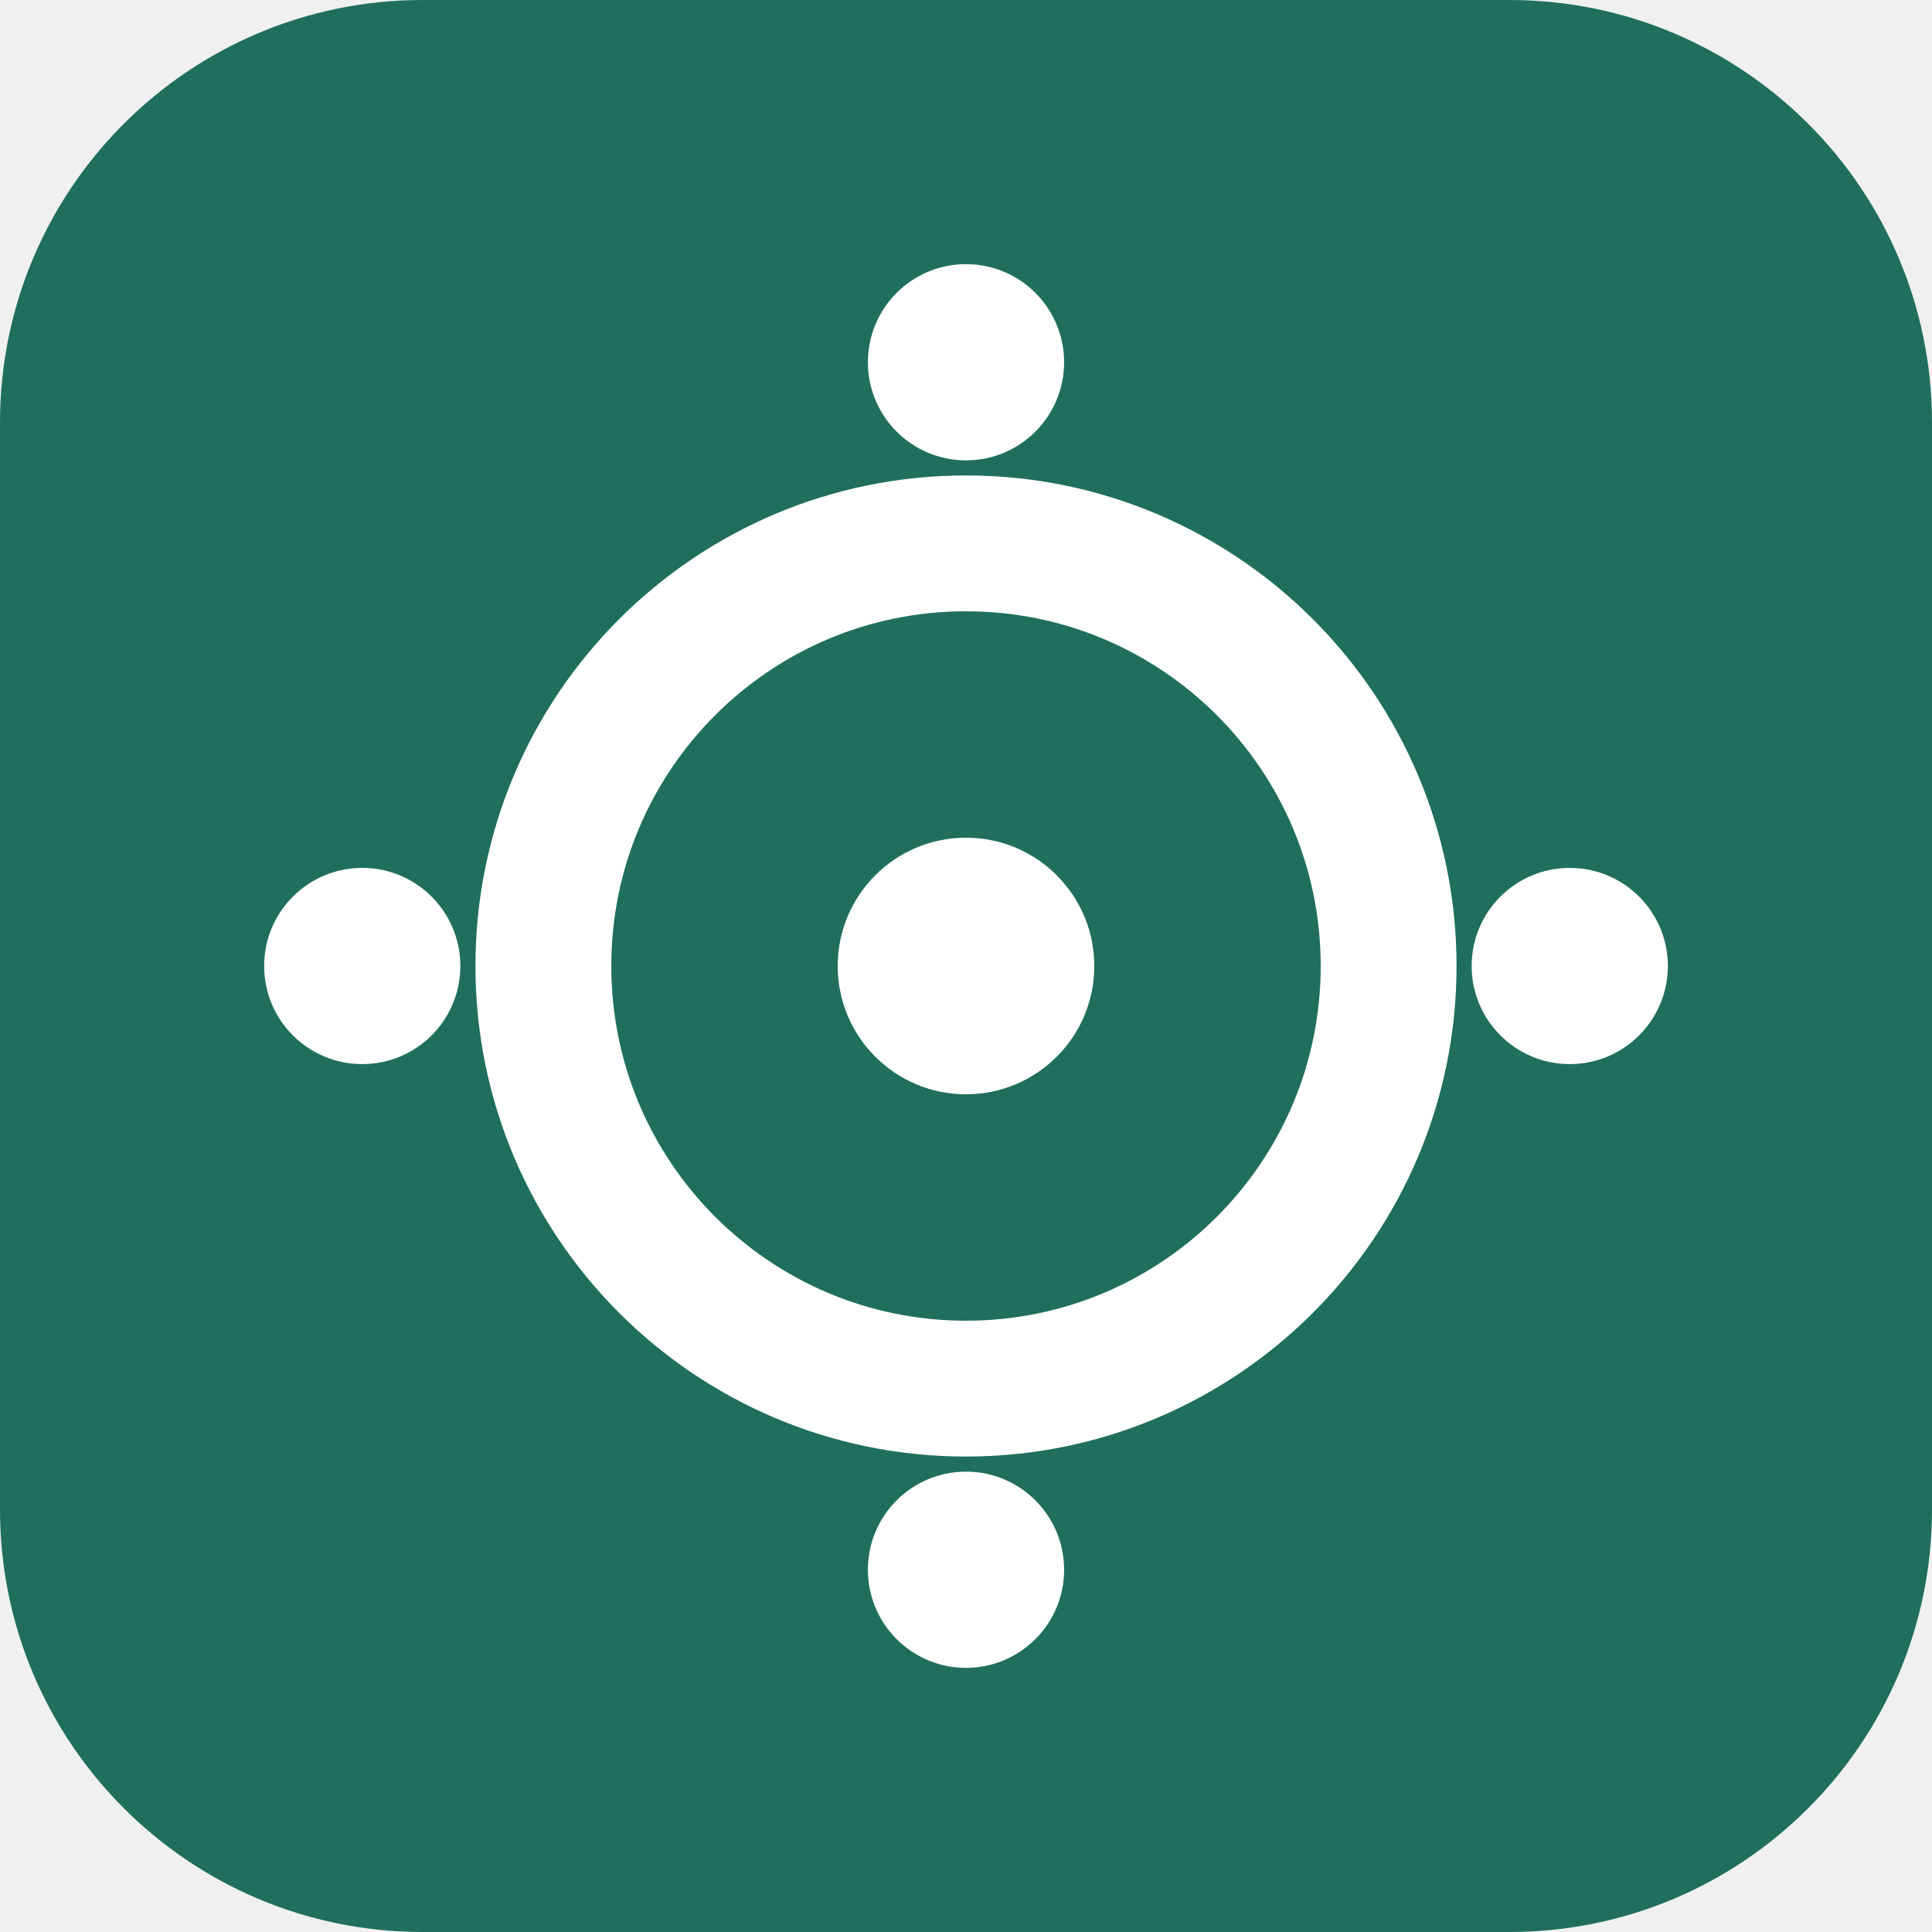
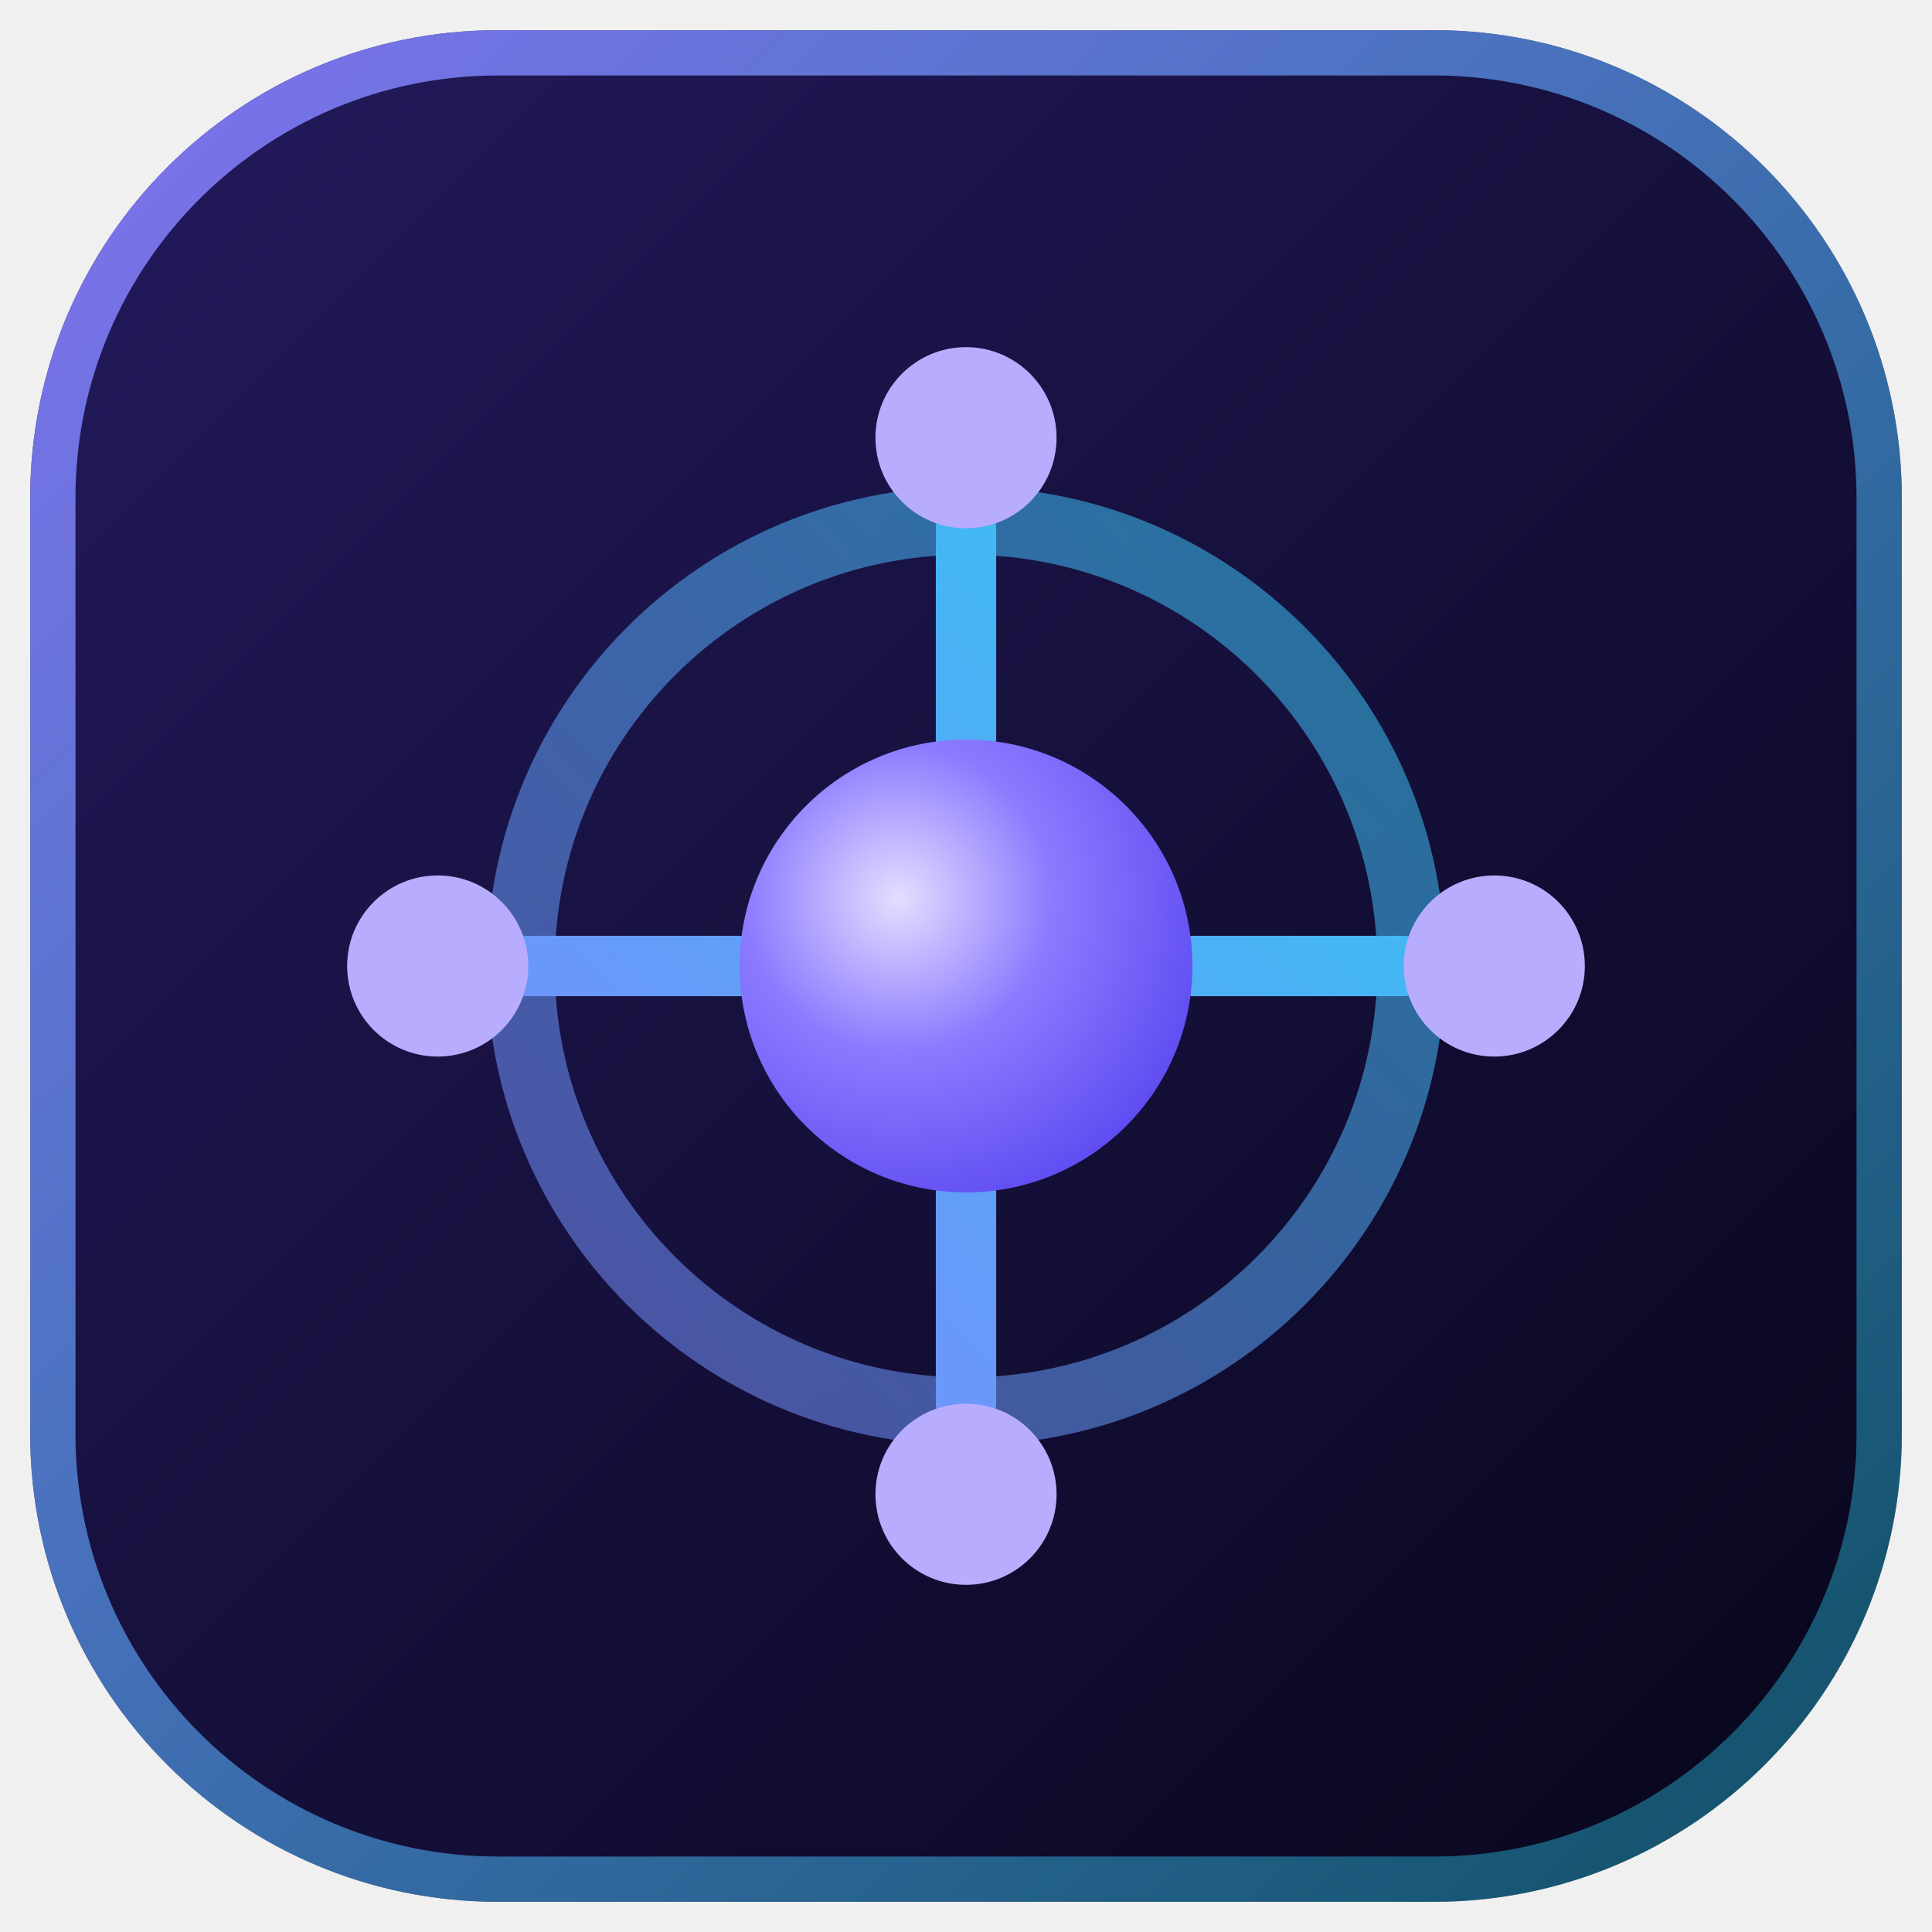
<svg xmlns="http://www.w3.org/2000/svg" viewBox="0 0 512 512">
-   <rect width="512" height="512" rx="112" fill="#1f6f5c" />
-   <circle cx="256" cy="256" r="112" fill="none" stroke="#fff" stroke-width="36" />
-   <circle cx="256" cy="256" r="34" fill="#fff" />
-   <g fill="#fff">
-     <circle cx="256" cy="96" r="26" />
-     <circle cx="416" cy="256" r="26" />
-     <circle cx="256" cy="416" r="26" />
-     <circle cx="96" cy="256" r="26" />
+   <defs>
+     <linearGradient id="bg" x1="0" y1="0" x2="1" y2="1">
+       <stop offset="0" stop-color="#241A5E" />
+       <stop offset="1" stop-color="#07061A" />
+     </linearGradient>
+     <linearGradient id="edge" x1="0" y1="0" x2="1" y2="1">
+       <stop offset="0" stop-color="#8C7BFF" stop-opacity=".9" />
+       <stop offset="1" stop-color="#22D3EE" stop-opacity=".35" />
+     </linearGradient>
+     <linearGradient id="link" gradientUnits="userSpaceOnUse" x1="96" y1="416" x2="416" y2="96">
+       <stop offset="0" stop-color="#8C7BFF" />
+       <stop offset="1" stop-color="#22D3EE" />
+     </linearGradient>
+     <radialGradient id="core" cx=".35" cy=".35" r=".75">
+       <stop offset="0" stop-color="#E4DEFF" />
+       <stop offset=".45" stop-color="#8C7BFF" />
+       <stop offset="1" stop-color="#5B48F0" />
+     </radialGradient>
+   </defs>
+   <rect x="8" y="8" width="496" height="496" rx="124" fill="url(#bg)" />
+   <rect x="14" y="14" width="484" height="484" rx="118" fill="none" stroke="url(#edge)" stroke-width="12" />
+   <circle cx="256" cy="256" r="118" fill="none" stroke="url(#link)" stroke-width="18" stroke-opacity=".55" />
+   <g stroke="url(#link)" stroke-width="16" stroke-linecap="round">
+     <path d="M256 196V140M316 256h56M256 316v56M196 256h-56" />
  </g>
+   <g fill="#B8ACFF">
+     <circle cx="256" cy="116" r="24" />
+     <circle cx="396" cy="256" r="24" />
+     <circle cx="256" cy="396" r="24" />
+     <circle cx="116" cy="256" r="24" />
+   </g>
+   <circle cx="256" cy="256" r="60" fill="url(#core)" />
</svg>
